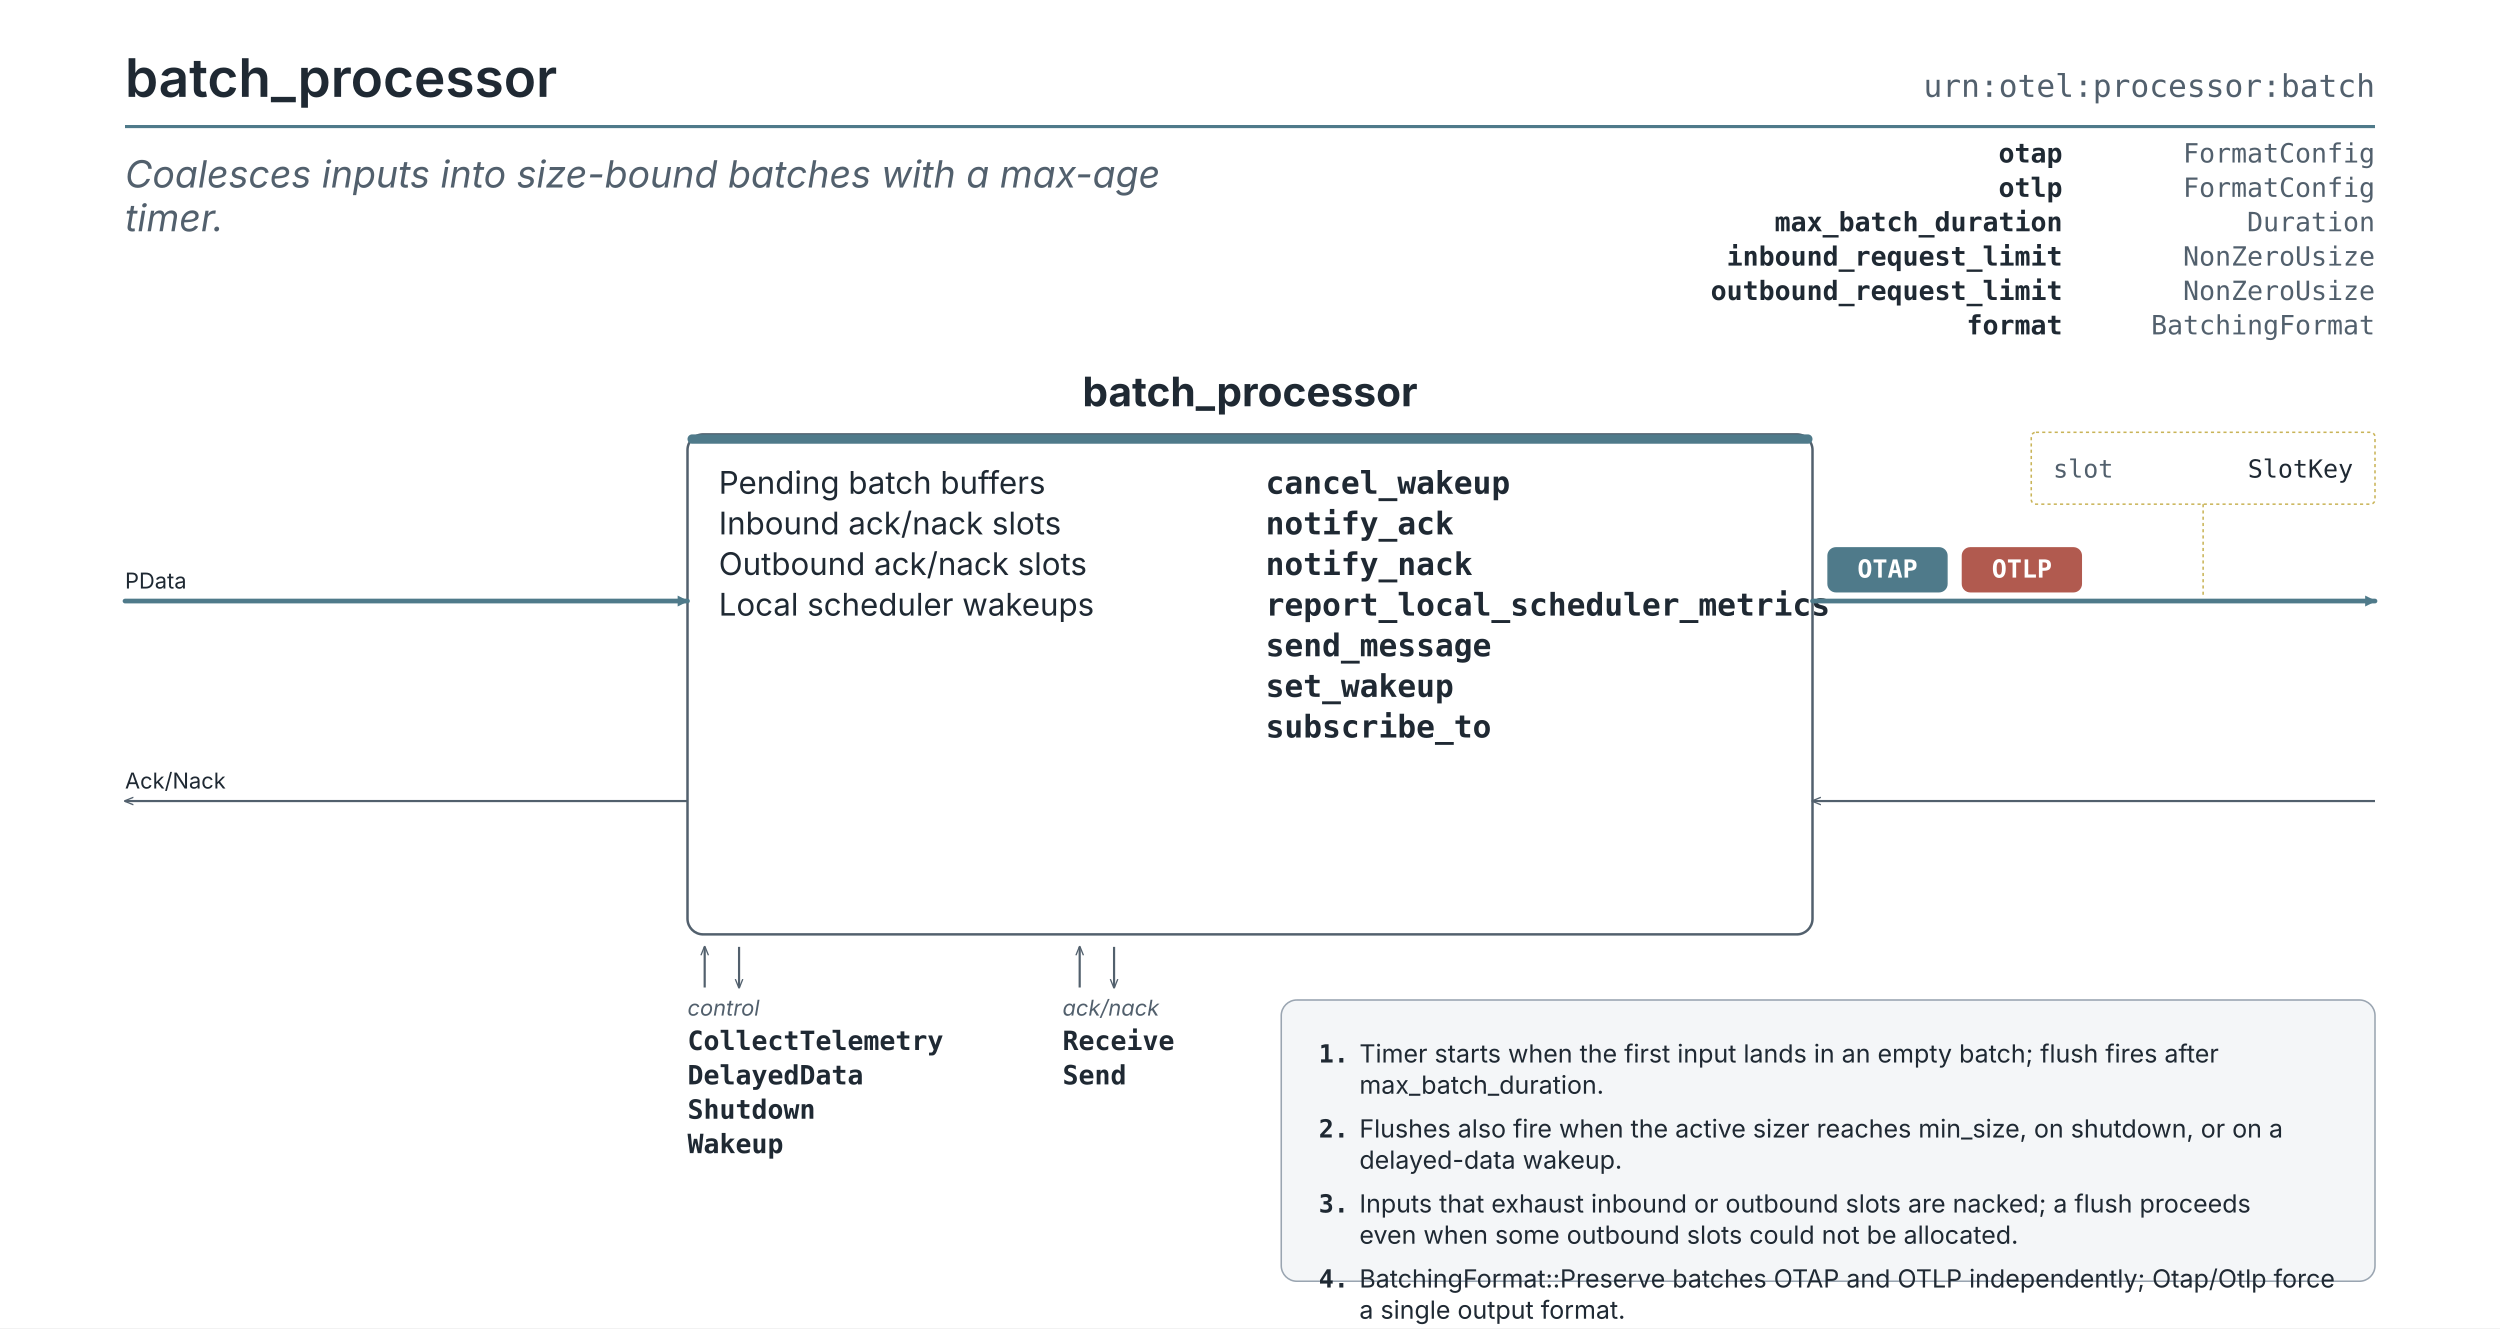
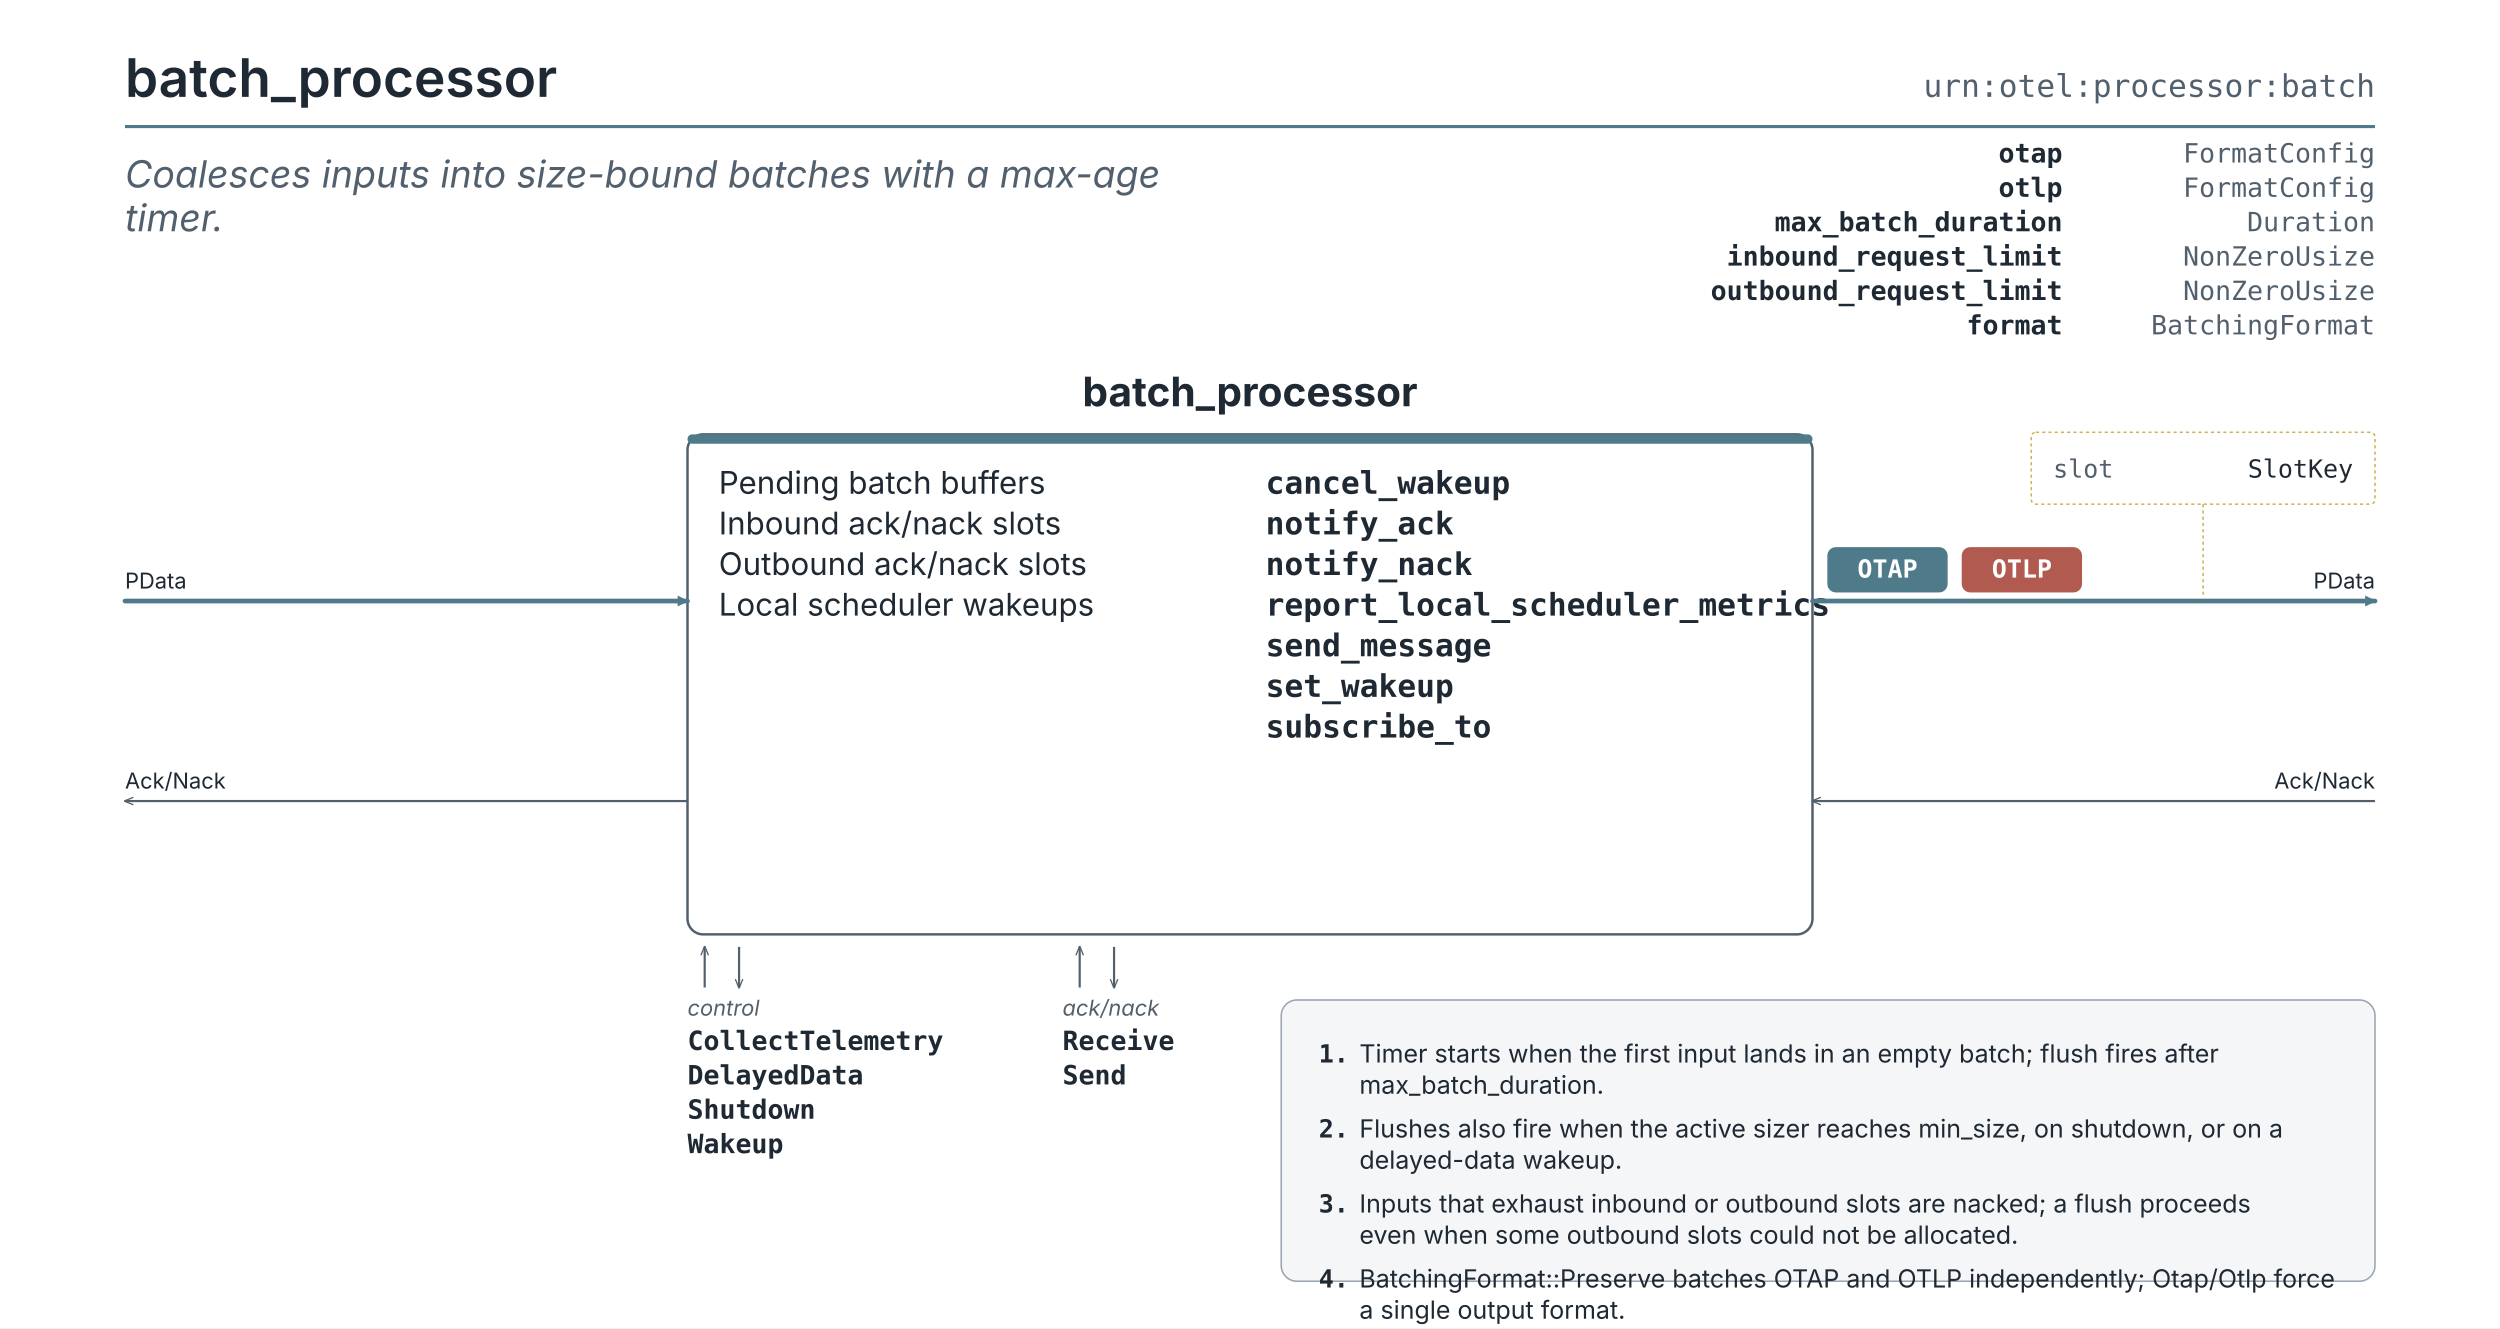
<svg xmlns="http://www.w3.org/2000/svg" width="1600" height="850" viewBox="0 0 1600 850" font-family="Inter, 'Helvetica Neue', Arial, sans-serif">
  <rect width="1600" height="850" fill="#ffffff" />
  <defs>
    <marker id="ah-pdata" viewBox="0 0 10 10" refX="9" refY="5" markerWidth="7" markerHeight="7" orient="auto-start-reverse" markerUnits="userSpaceOnUse">
      <path d="M0,0 L10,5 L0,10 z" fill="context-stroke" />
    </marker>
    <marker id="ah-ctrl" viewBox="0 0 10 10" refX="9" refY="5" markerWidth="6" markerHeight="6" orient="auto-start-reverse" markerUnits="userSpaceOnUse">
      <path d="M0,1 L10,5 L0,9" fill="none" stroke="context-stroke" stroke-width="1.4" />
    </marker>
  </defs>
  <rect x="80" y="80" width="1440" height="2" fill="#4f7a8a" />
  <text x="80" y="62" font-size="34" font-weight="600" fill="#1f2933">batch_processor</text>
  <text x="1520" y="62" font-size="20" font-family="'JetBrains Mono', Menlo, Consolas, monospace" fill="#52606d" text-anchor="end">urn:otel:processor:batch</text>
  <text x="80" y="120" font-size="24" font-style="italic" fill="#52606d">
    <tspan x="80" dy="0">Coalesces inputs into size-bound batches with a max-age</tspan>
    <tspan x="80" dy="28">timer.</tspan>
  </text>
  <text x="1320" y="104" text-anchor="end" font-size="17" font-weight="700" font-family="'JetBrains Mono', Menlo, Consolas, monospace" fill="#1f2933">otap</text>
  <text x="1520" y="104" text-anchor="end" font-size="17" font-family="'JetBrains Mono', Menlo, Consolas, monospace" fill="#52606d">FormatConfig</text>
  <text x="1320" y="126" text-anchor="end" font-size="17" font-weight="700" font-family="'JetBrains Mono', Menlo, Consolas, monospace" fill="#1f2933">otlp</text>
  <text x="1520" y="126" text-anchor="end" font-size="17" font-family="'JetBrains Mono', Menlo, Consolas, monospace" fill="#52606d">FormatConfig</text>
  <text x="1320" y="148" text-anchor="end" font-size="17" font-weight="700" font-family="'JetBrains Mono', Menlo, Consolas, monospace" fill="#1f2933">max_batch_duration</text>
  <text x="1520" y="148" text-anchor="end" font-size="17" font-family="'JetBrains Mono', Menlo, Consolas, monospace" fill="#52606d">Duration</text>
  <text x="1320" y="170" text-anchor="end" font-size="17" font-weight="700" font-family="'JetBrains Mono', Menlo, Consolas, monospace" fill="#1f2933">inbound_request_limit</text>
  <text x="1520" y="170" text-anchor="end" font-size="17" font-family="'JetBrains Mono', Menlo, Consolas, monospace" fill="#52606d">NonZeroUsize</text>
  <text x="1320" y="192" text-anchor="end" font-size="17" font-weight="700" font-family="'JetBrains Mono', Menlo, Consolas, monospace" fill="#1f2933">outbound_request_limit</text>
  <text x="1520" y="192" text-anchor="end" font-size="17" font-family="'JetBrains Mono', Menlo, Consolas, monospace" fill="#52606d">NonZeroUsize</text>
  <text x="1320" y="214" text-anchor="end" font-size="17" font-weight="700" font-family="'JetBrains Mono', Menlo, Consolas, monospace" fill="#1f2933">format</text>
  <text x="1520" y="214" text-anchor="end" font-size="17" font-family="'JetBrains Mono', Menlo, Consolas, monospace" fill="#52606d">BatchingFormat</text>
  <text x="800.0" y="260" text-anchor="middle" font-size="26" font-weight="700" fill="#1f2933">batch_processor</text>
  <g>
    <rect x="440.0" y="278" width="720" height="320" rx="10" ry="10" fill="white" stroke="#52606d" stroke-width="1.6" />
    <rect x="440.0" y="278" width="720" height="6" rx="3" ry="3" fill="#4f7a8a" />
    <text x="800.0" y="306" text-anchor="middle" font-size="26" font-weight="600" fill="#1f2933" />
  </g>
  <text x="460.0" y="316" font-size="20" fill="#1f2933">Pending batch buffers</text>
  <text x="460.0" y="342" font-size="20" fill="#1f2933">Inbound ack/nack slots</text>
  <text x="460.0" y="368" font-size="20" fill="#1f2933">Outbound ack/nack slots</text>
  <text x="460.0" y="394" font-size="20" fill="#1f2933">Local scheduler wakeups</text>
  <text x="810.0" y="316" font-size="20" font-weight="700" font-family="'JetBrains Mono', Menlo, Consolas, monospace" fill="#1f2933">cancel_wakeup</text>
  <text x="810.0" y="342" font-size="20" font-weight="700" font-family="'JetBrains Mono', Menlo, Consolas, monospace" fill="#1f2933">notify_ack</text>
  <text x="810.0" y="368" font-size="20" font-weight="700" font-family="'JetBrains Mono', Menlo, Consolas, monospace" fill="#1f2933">notify_nack</text>
  <text x="810.0" y="394" font-size="20" font-weight="700" font-family="'JetBrains Mono', Menlo, Consolas, monospace" fill="#1f2933">report_local_scheduler_metrics</text>
  <text x="810.0" y="420" font-size="20" font-weight="700" font-family="'JetBrains Mono', Menlo, Consolas, monospace" fill="#1f2933">send_message</text>
  <text x="810.0" y="446" font-size="20" font-weight="700" font-family="'JetBrains Mono', Menlo, Consolas, monospace" fill="#1f2933">set_wakeup</text>
  <text x="810.0" y="472" font-size="20" font-weight="700" font-family="'JetBrains Mono', Menlo, Consolas, monospace" fill="#1f2933">subscribe_to</text>
  <line x1="80" y1="384.667" x2="440.0" y2="384.667" stroke="#4f7a8a" stroke-width="3.0" stroke-linecap="round" marker-end="url(#ah-pdata)" />
  <line x1="1160.0" y1="384.667" x2="1520" y2="384.667" stroke="#4f7a8a" stroke-width="3.0" stroke-linecap="round" marker-end="url(#ah-pdata)" />
  <g>
    <rect x="1170.0" y="350.667" width="76" height="28" rx="5" ry="5" fill="#4f7a8a" stroke="#4f7a8a" />
    <text x="1208.0" y="369.667" text-anchor="middle" font-size="16" font-weight="700" font-family="'JetBrains Mono', Menlo, Consolas, monospace" fill="white">OTAP</text>
  </g>
  <g>
    <rect x="1256.0" y="350.667" width="76" height="28" rx="5" ry="5" fill="#b15a4f" stroke="#b15a4f" />
    <text x="1294.0" y="369.667" text-anchor="middle" font-size="16" font-weight="700" font-family="'JetBrains Mono', Menlo, Consolas, monospace" fill="white">OTLP</text>
  </g>
  <line x1="1520" y1="512.667" x2="1160.0" y2="512.667" stroke="#52606d" stroke-width="1.4" marker-end="url(#ah-ctrl)" />
  <line x1="440.0" y1="512.667" x2="80" y2="512.667" stroke="#52606d" stroke-width="1.4" marker-end="url(#ah-ctrl)" />
  <text x="80" y="376.667" text-anchor="start" font-size="14" fill="#1f2933">PData</text>
  <text x="80" y="504.667" text-anchor="start" font-size="14" fill="#1f2933">Ack/Nack</text>
+   <text x="1520" y="376.667" text-anchor="end" font-size="14" fill="#1f2933">PData</text>
+   <text x="1520" y="504.667" text-anchor="end" font-size="14" fill="#1f2933">Ack/Nack</text>
  <rect x="1300.0" y="276.667" width="220" height="46" rx="3" ry="3" fill="white" stroke="#c9b458" stroke-width="1" stroke-dasharray="2,2" />
  <text x="1314.0" y="305.667" font-size="16" font-family="'JetBrains Mono', Menlo, Consolas, monospace" fill="#52606d">slot</text>
  <text x="1506.0" y="305.667" text-anchor="end" font-size="16" font-family="'JetBrains Mono', Menlo, Consolas, monospace" fill="#1f2933">SlotKey</text>
  <line x1="1410.0" y1="322.667" x2="1410.0" y2="380.667" stroke="#c9b458" stroke-width="1" stroke-dasharray="2,2" />
  <line x1="451.0" y1="632" x2="451.0" y2="606" stroke="#52606d" stroke-width="1.4" marker-end="url(#ah-ctrl)" />
  <line x1="473.0" y1="606" x2="473.0" y2="632" stroke="#52606d" stroke-width="1.4" marker-end="url(#ah-ctrl)" />
  <text x="440.0" y="650" font-size="14" font-style="italic" fill="#52606d">control</text>
  <text x="440.0" y="672" font-size="17" font-weight="700" font-family="'JetBrains Mono', Menlo, Consolas, monospace" fill="#1f2933">CollectTelemetry</text>
  <text x="440.0" y="694" font-size="17" font-weight="700" font-family="'JetBrains Mono', Menlo, Consolas, monospace" fill="#1f2933">DelayedData</text>
  <text x="440.0" y="716" font-size="17" font-weight="700" font-family="'JetBrains Mono', Menlo, Consolas, monospace" fill="#1f2933">Shutdown</text>
  <text x="440.0" y="738" font-size="17" font-weight="700" font-family="'JetBrains Mono', Menlo, Consolas, monospace" fill="#1f2933">Wakeup</text>
  <line x1="691.0" y1="632" x2="691.0" y2="606" stroke="#52606d" stroke-width="1.4" marker-end="url(#ah-ctrl)" />
  <line x1="713.0" y1="606" x2="713.0" y2="632" stroke="#52606d" stroke-width="1.4" marker-end="url(#ah-ctrl)" />
  <text x="680.0" y="650" font-size="14" font-style="italic" fill="#52606d">ack/nack</text>
  <text x="680.0" y="672" font-size="17" font-weight="700" font-family="'JetBrains Mono', Menlo, Consolas, monospace" fill="#1f2933">Receive</text>
  <text x="680.0" y="694" font-size="17" font-weight="700" font-family="'JetBrains Mono', Menlo, Consolas, monospace" fill="#1f2933">Send</text>
  <rect x="820" y="640" width="700" height="180" rx="10" ry="10" fill="#f4f6f8" stroke="#9aa5b1" stroke-width="1" />
  <text x="844" y="680" font-size="16" font-weight="700" font-family="'JetBrains Mono', Menlo, Consolas, monospace" fill="#1f2933">1.</text>
  <text x="870" y="680" font-size="16" fill="#1f2933">Timer starts when the first input lands in an empty batch; flush fires after</text>
  <text x="870" y="700" font-size="16" fill="#1f2933">max_batch_duration.</text>
  <text x="844" y="728" font-size="16" font-weight="700" font-family="'JetBrains Mono', Menlo, Consolas, monospace" fill="#1f2933">2.</text>
  <text x="870" y="728" font-size="16" fill="#1f2933">Flushes also fire when the active sizer reaches min_size, on shutdown, or on a</text>
  <text x="870" y="748" font-size="16" fill="#1f2933">delayed-data wakeup.</text>
  <text x="844" y="776" font-size="16" font-weight="700" font-family="'JetBrains Mono', Menlo, Consolas, monospace" fill="#1f2933">3.</text>
  <text x="870" y="776" font-size="16" fill="#1f2933">Inputs that exhaust inbound or outbound slots are nacked; a flush proceeds</text>
  <text x="870" y="796" font-size="16" fill="#1f2933">even when some outbound slots could not be allocated.</text>
  <text x="844" y="824" font-size="16" font-weight="700" font-family="'JetBrains Mono', Menlo, Consolas, monospace" fill="#1f2933">4.</text>
  <text x="870" y="824" font-size="16" fill="#1f2933">BatchingFormat::Preserve batches OTAP and OTLP independently; Otap/Otlp force</text>
  <text x="870" y="844" font-size="16" fill="#1f2933">a single output format.</text>
</svg>
